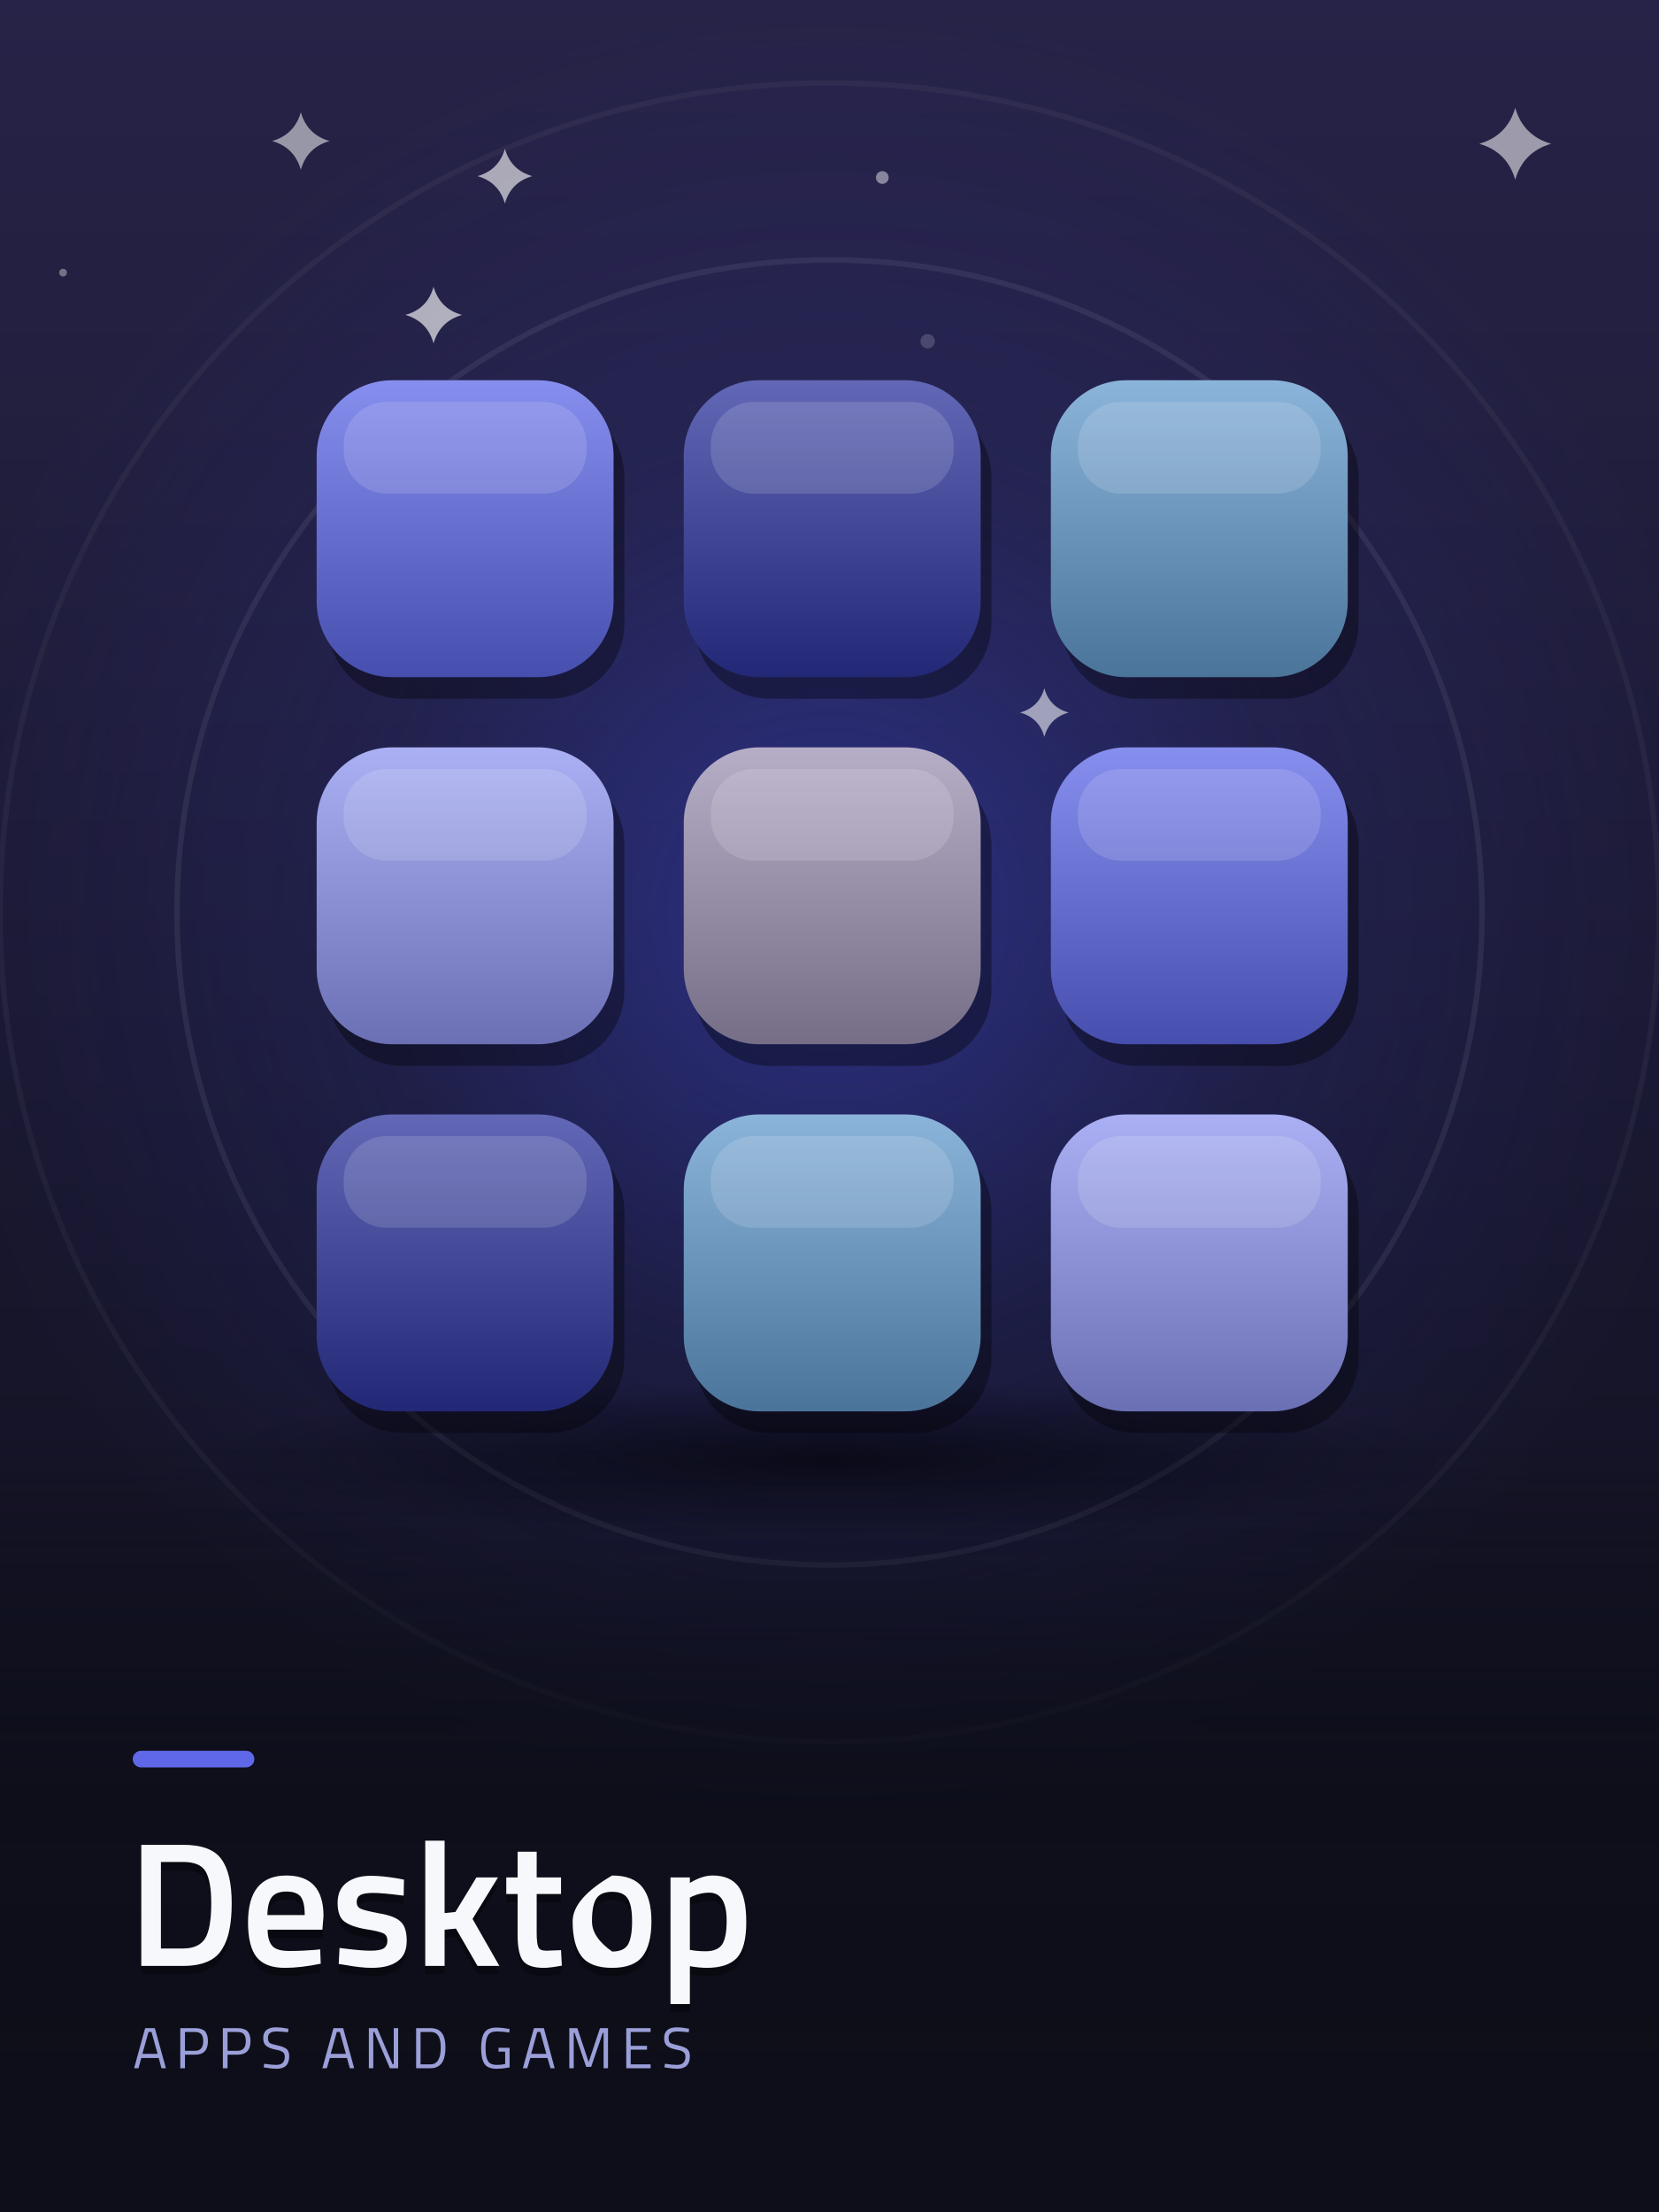
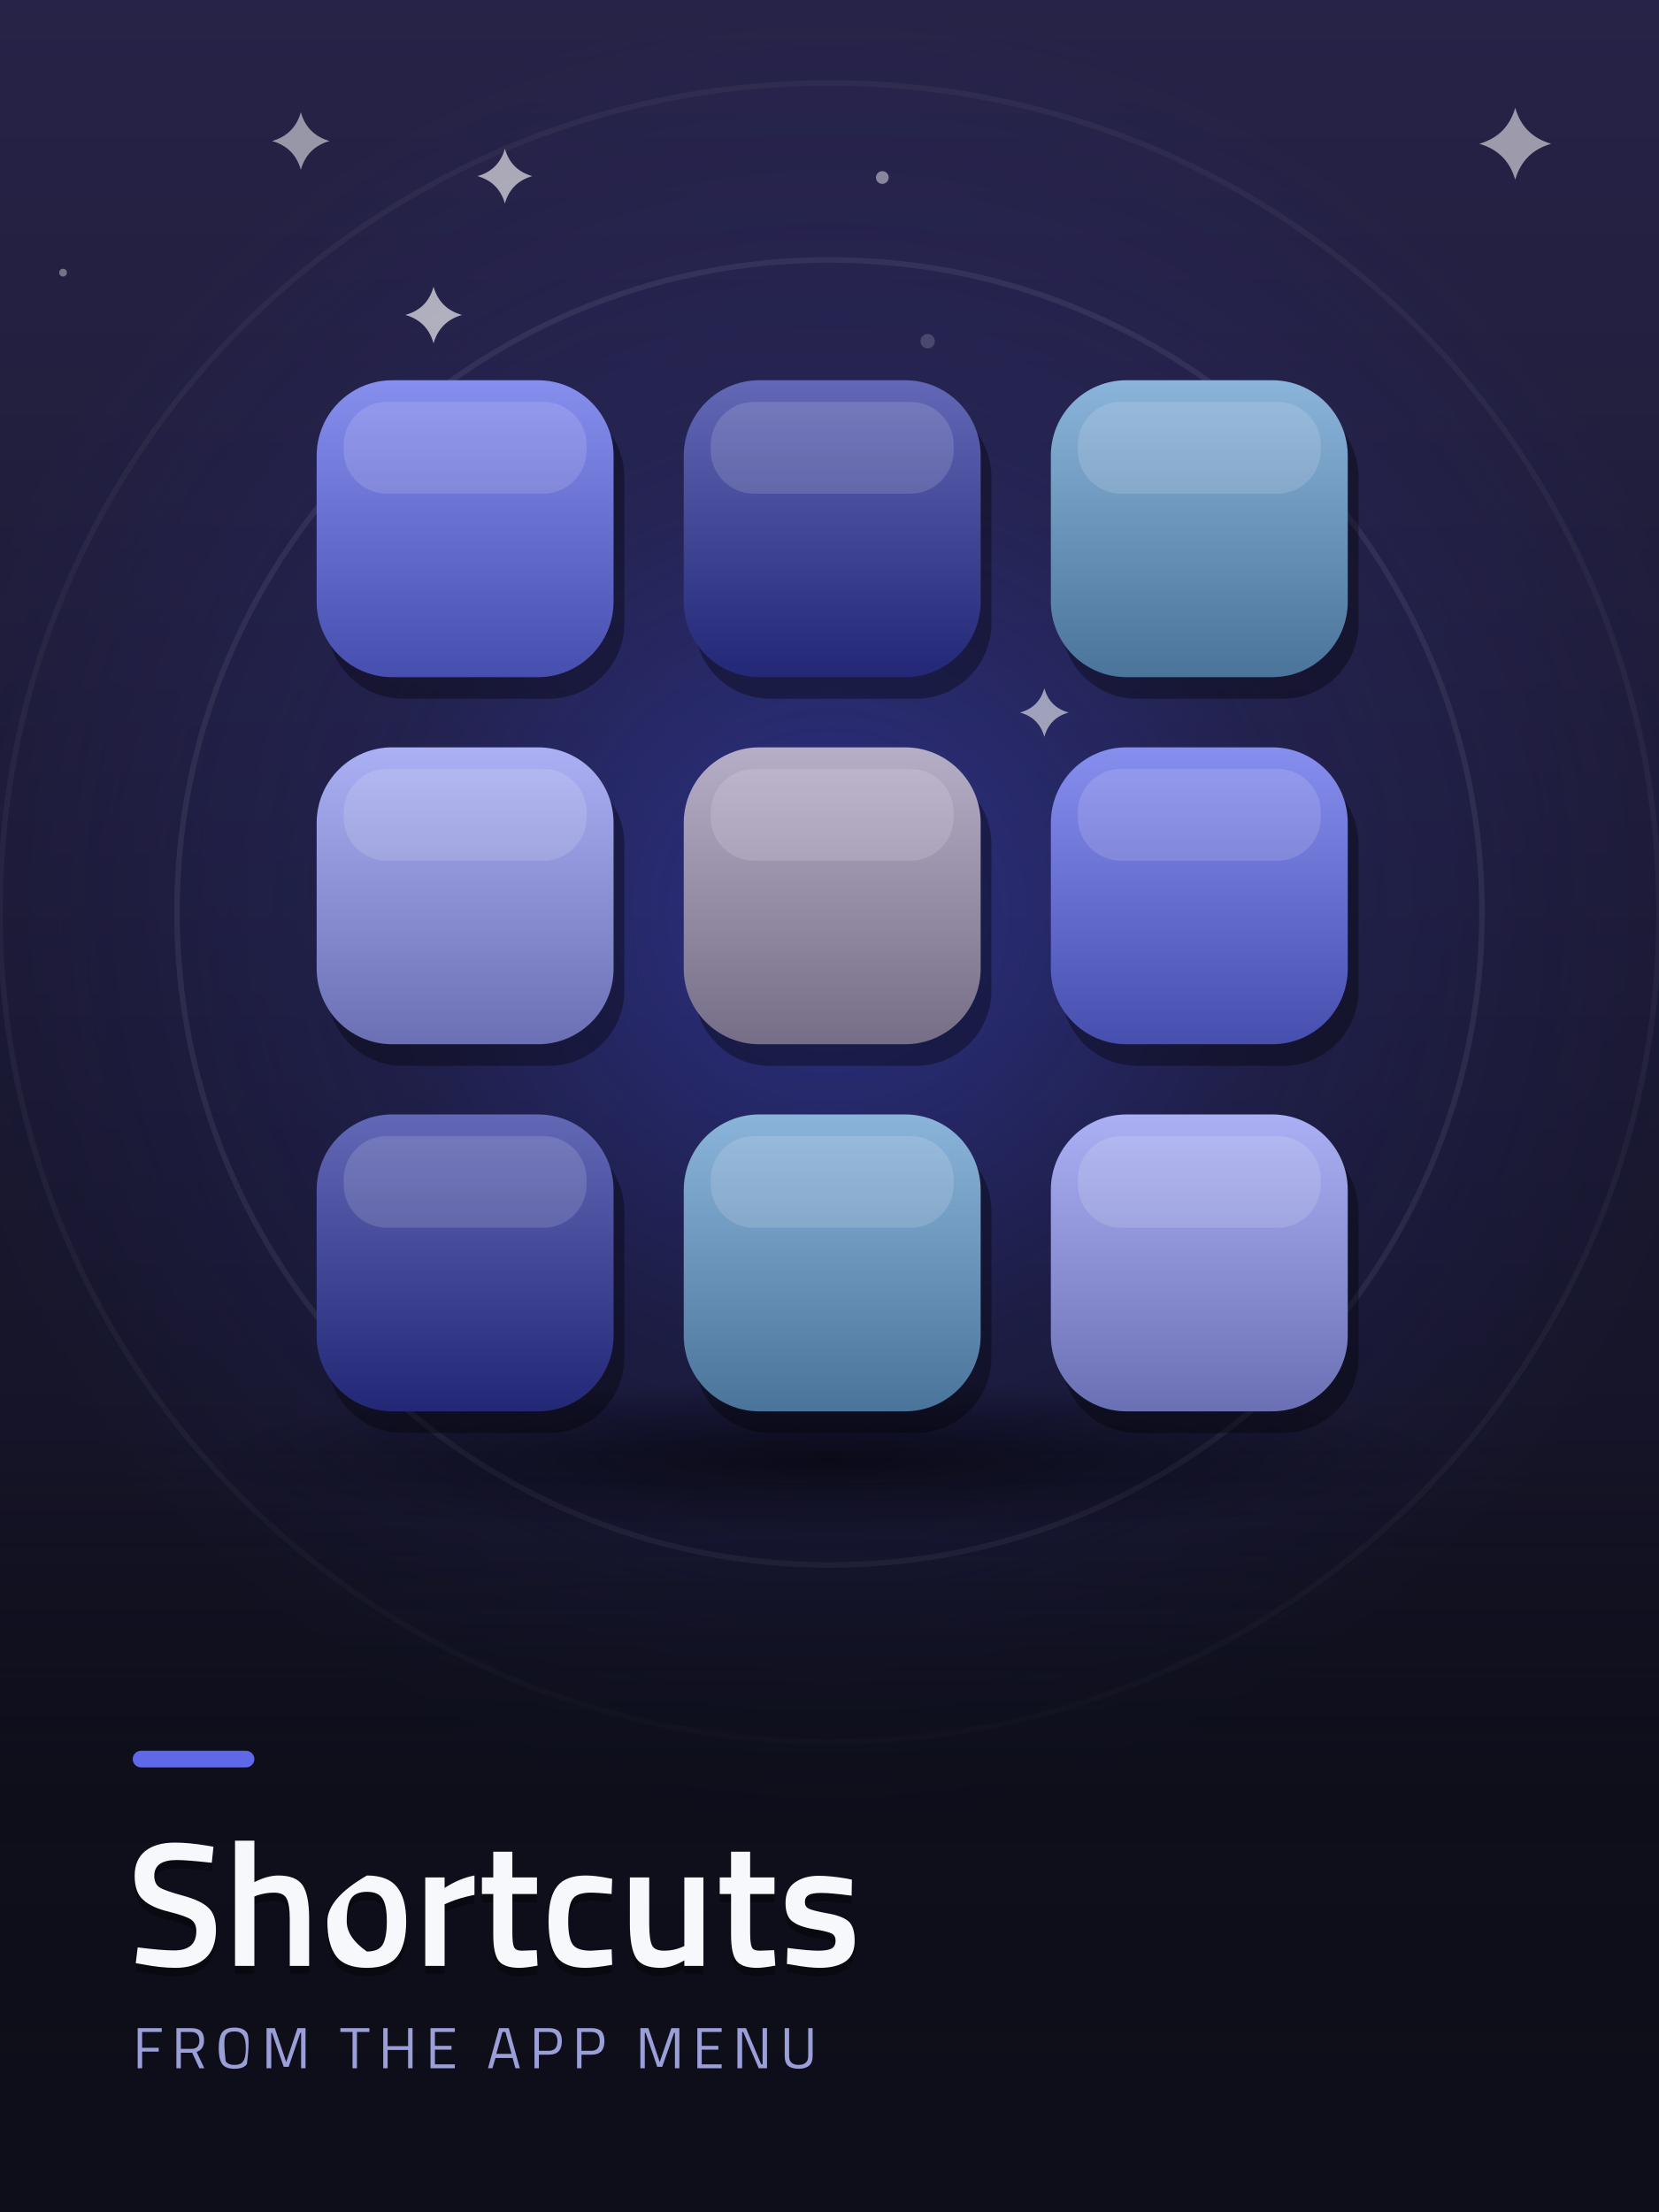
<svg xmlns="http://www.w3.org/2000/svg" width="600" height="800" viewBox="0 0 600 800">
  <defs>
    <linearGradient id="g0" x1="0" y1="0" x2="0" y2="1">
      <stop offset="0%" stop-color="#272348" />
      <stop offset="70%" stop-color="#141325" />
      <stop offset="100%" stop-color="#0d0e19" />
    </linearGradient>
    <radialGradient id="g1" cx="0.5" cy="0.5" r="0.5">
      <stop offset="0%" stop-color="#3943c6" stop-opacity="0.55" />
      <stop offset="50%" stop-color="#3943c6" stop-opacity="0.16" />
      <stop offset="100%" stop-color="#3943c6" stop-opacity="0" />
    </radialGradient>
    <linearGradient id="g2" x1="0" y1="0" x2="0" y2="1">
      <stop offset="0%" stop-color="#868eee" />
      <stop offset="100%" stop-color="#464eae" />
    </linearGradient>
    <linearGradient id="g3" x1="0" y1="0" x2="0" y2="1">
      <stop offset="0%" stop-color="#6268b6" />
      <stop offset="100%" stop-color="#222876" />
    </linearGradient>
    <linearGradient id="g4" x1="0" y1="0" x2="0" y2="1">
      <stop offset="0%" stop-color="#8bb4da" />
      <stop offset="100%" stop-color="#4b749b" />
    </linearGradient>
    <linearGradient id="g5" x1="0" y1="0" x2="0" y2="1">
      <stop offset="0%" stop-color="#aab0f3" />
      <stop offset="100%" stop-color="#6a70b3" />
    </linearGradient>
    <linearGradient id="g6" x1="0" y1="0" x2="0" y2="1">
      <stop offset="0%" stop-color="#b6adc7" />
      <stop offset="100%" stop-color="#766e87" />
    </linearGradient>
    <radialGradient id="g7" cx="0.5" cy="0.5" r="0.5">
      <stop offset="0%" stop-color="#000000" stop-opacity="0.6" />
      <stop offset="55%" stop-color="#000000" stop-opacity="0.27" />
      <stop offset="100%" stop-color="#000000" stop-opacity="0" />
    </radialGradient>
    <linearGradient id="g8" x1="0" y1="0" x2="0" y2="1">
      <stop offset="0%" stop-color="#0d0e19" stop-opacity="0" />
      <stop offset="45%" stop-color="#0d0e19" stop-opacity="0.8" />
      <stop offset="100%" stop-color="#0d0e19" stop-opacity="0.96" />
    </linearGradient>
  </defs>
  <rect x="0" y="0" width="600" height="800" fill="url(#g0)" />
  <circle cx="300" cy="330" r="330" fill="url(#g1)" />
  <circle cx="300" cy="330" r="236" fill="none" stroke="#ffffff" stroke-opacity="0.07" stroke-width="2" />
  <circle cx="300" cy="330" r="300" fill="none" stroke="#ffffff" stroke-opacity="0.04" stroke-width="2" />
  <path d="M377.7 248.9Q379.6 255.8 386.5 257.7Q379.6 259.6 377.7 266.5Q375.8 259.6 368.9 257.7Q375.8 255.8 377.7 248.9Z" fill="#ffffff" fill-opacity="0.56" />
  <circle cx="388.7" cy="426.7" r="1.8" fill="#ffffff" fill-opacity="0.28" />
  <circle cx="335.5" cy="123.4" r="2.6" fill="#ffffff" fill-opacity="0.17" />
  <circle cx="403.5" cy="419.2" r="1.9" fill="#ffffff" fill-opacity="0.15" />
  <path d="M156.8 103.7Q159.1 111.7 167.1 113.9Q159.1 116.2 156.8 124.2Q154.6 116.2 146.6 113.9Q154.6 111.7 156.8 103.7Z" fill="#ffffff" fill-opacity="0.64" />
  <circle cx="324.6" cy="292.3" r="1.1" fill="#ffffff" fill-opacity="0.23" />
  <circle cx="303.9" cy="206.9" r="1.7" fill="#ffffff" fill-opacity="0.36" />
  <circle cx="202.7" cy="424.2" r="2.6" fill="#ffffff" fill-opacity="0.19" />
  <path d="M108.8 40.6Q111.1 48.7 119.2 51Q111.1 53.3 108.8 61.4Q106.5 53.3 98.4 51Q106.5 48.7 108.8 40.6Z" fill="#ffffff" fill-opacity="0.53" />
  <circle cx="22.8" cy="98.6" r="1.4" fill="#ffffff" fill-opacity="0.37" />
  <circle cx="332.6" cy="407.3" r="2.3" fill="#ffffff" fill-opacity="0.21" />
  <circle cx="197.2" cy="357.4" r="1.7" fill="#ffffff" fill-opacity="0.26" />
  <path d="M182.6 53.8Q184.8 61.5 192.5 63.7Q184.8 65.9 182.6 73.6Q180.4 65.9 172.7 63.7Q180.4 61.5 182.6 53.8Z" fill="#ffffff" fill-opacity="0.61" />
  <circle cx="319.1" cy="64.2" r="2.3" fill="#ffffff" fill-opacity="0.45" />
  <ellipse cx="300" cy="528" rx="229.6" ry="28.7" fill="url(#g7)" />
  <g transform="translate(95 118) scale(0.9762)">
    <rect x="24" y="28" width="110" height="110" rx="28" fill="#000000" fill-opacity="0.35" />
    <rect x="20" y="20" width="110" height="110" rx="28" fill="url(#g2)" />
    <rect x="30" y="28" width="90" height="34" rx="16" fill="#ffffff" fill-opacity="0.14" />
    <rect x="160" y="28" width="110" height="110" rx="28" fill="#000000" fill-opacity="0.35" />
    <rect x="156" y="20" width="110" height="110" rx="28" fill="url(#g3)" />
    <rect x="166" y="28" width="90" height="34" rx="16" fill="#ffffff" fill-opacity="0.14" />
    <rect x="296" y="28" width="110" height="110" rx="28" fill="#000000" fill-opacity="0.35" />
    <rect x="292" y="20" width="110" height="110" rx="28" fill="url(#g4)" />
    <rect x="302" y="28" width="90" height="34" rx="16" fill="#ffffff" fill-opacity="0.14" />
    <rect x="24" y="164" width="110" height="110" rx="28" fill="#000000" fill-opacity="0.35" />
    <rect x="20" y="156" width="110" height="110" rx="28" fill="url(#g5)" />
    <rect x="30" y="164" width="90" height="34" rx="16" fill="#ffffff" fill-opacity="0.14" />
    <rect x="160" y="164" width="110" height="110" rx="28" fill="#000000" fill-opacity="0.35" />
    <rect x="156" y="156" width="110" height="110" rx="28" fill="url(#g6)" />
    <rect x="166" y="164" width="90" height="34" rx="16" fill="#ffffff" fill-opacity="0.14" />
    <rect x="296" y="164" width="110" height="110" rx="28" fill="#000000" fill-opacity="0.35" />
    <rect x="292" y="156" width="110" height="110" rx="28" fill="url(#g2)" />
    <rect x="302" y="164" width="90" height="34" rx="16" fill="#ffffff" fill-opacity="0.14" />
    <rect x="24" y="300" width="110" height="110" rx="28" fill="#000000" fill-opacity="0.35" />
    <rect x="20" y="292" width="110" height="110" rx="28" fill="url(#g3)" />
    <rect x="30" y="300" width="90" height="34" rx="16" fill="#ffffff" fill-opacity="0.14" />
    <rect x="160" y="300" width="110" height="110" rx="28" fill="#000000" fill-opacity="0.35" />
    <rect x="156" y="292" width="110" height="110" rx="28" fill="url(#g4)" />
    <rect x="166" y="300" width="90" height="34" rx="16" fill="#ffffff" fill-opacity="0.14" />
    <rect x="296" y="300" width="110" height="110" rx="28" fill="#000000" fill-opacity="0.35" />
    <rect x="292" y="292" width="110" height="110" rx="28" fill="url(#g5)" />
    <rect x="302" y="300" width="90" height="34" rx="16" fill="#ffffff" fill-opacity="0.14" />
  </g>
  <rect x="0" y="520" width="600" height="280" fill="url(#g8)" />
-   <path d="M48.5 748L52.5 733.5L56 733.5L60 748L58.4 748L57.4 744.3L51.1 744.3L50.1 748L48.5 748ZM53.7 734.9L51.5 742.8L57 742.8L54.8 734.9L53.7 734.9ZM70.6 743.1L66.9 743.1L66.9 748L65.2 748L65.2 733.5L70.6 733.5Q72.9 733.5 74.1 734.6Q75.2 735.8 75.2 738.2Q75.2 743.1 70.6 743.1ZM66.9 741.7L70.5 741.7Q73.5 741.7 73.5 738.2Q73.5 736.5 72.8 735.7Q72.1 734.9 70.5 734.9L66.9 734.9L66.9 741.7ZM85.9 743.1L82.3 743.1L82.3 748L80.6 748L80.6 733.5L85.9 733.5Q88.3 733.5 89.5 734.6Q90.6 735.8 90.6 738.2Q90.6 743.1 85.9 743.1ZM82.3 741.7L85.9 741.7Q88.9 741.7 88.9 738.2Q88.9 736.5 88.2 735.7Q87.5 734.9 85.9 734.9L82.3 734.9L82.3 741.7ZM100 734.7Q96.9 734.7 96.9 737Q96.9 738.4 97.6 738.9Q98.3 739.3 100.6 739.8Q102.8 740.3 103.7 741.1Q104.6 741.9 104.6 743.7Q104.6 748.2 100 748.2Q98.4 748.2 96.1 747.8L95.4 747.7L95.5 746.4Q98.4 746.8 99.9 746.8Q103 746.8 103 743.8Q103 742.7 102.3 742.2Q101.6 741.6 99.8 741.3Q97.3 740.8 96.3 739.9Q95.2 739.1 95.2 737.1Q95.2 733.2 99.9 733.2Q101.5 733.2 103.6 733.6L104.3 733.7L104.2 735Q101.3 734.7 100 734.7ZM116.6 748L120.6 733.5L124.1 733.5L128.1 748L126.5 748L125.5 744.3L119.3 744.3L118.2 748L116.6 748ZM121.8 734.9L119.6 742.8L125.1 742.8L122.9 734.9L121.8 734.9ZM133.4 748L133.4 733.5L136.4 733.5L142 746.6L142.4 746.6L142.4 733.5L144 733.5L144 748L141 748L135.4 734.9L135 734.9L135 748L133.4 748ZM155.7 748L150.5 748L150.5 733.5L155.7 733.5Q159.2 733.5 160.4 736.3Q161.1 737.9 161.1 740.5Q161.1 746 158.3 747.4Q157.2 748 155.7 748ZM159.4 740.5Q159.4 736.3 157.5 735.3Q156.8 734.9 155.7 734.9L152.1 734.9L152.1 746.6L155.7 746.6Q159.4 746.6 159.4 740.5ZM180.3 742L180.3 740.6L184.3 740.6L184.3 747.7Q181.7 748.2 179.6 748.2Q176.4 748.2 175.2 746.4Q174 744.6 174 740.7Q174 736.9 175.2 735.1Q176.4 733.3 179.5 733.3Q181.5 733.3 183.6 733.7L184.3 733.8L184.2 735.1Q181.6 734.7 179.7 734.7Q177.3 734.7 176.5 736.1Q175.6 737.5 175.6 740.7Q175.6 744 176.5 745.4Q177.3 746.8 179.7 746.8Q181.2 746.8 182.7 746.5L182.7 742L180.3 742ZM189.1 748L193.1 733.5L196.7 733.5L200.6 748L199.1 748L198 744.3L191.8 744.3L190.7 748L189.1 748ZM194.3 734.9L192.1 742.8L197.6 742.8L195.4 734.9L194.3 734.9ZM205.9 748L205.9 733.5L208.8 733.5L212.9 745.8L217 733.5L219.9 733.5L219.9 748L218.3 748L218.3 735.2L218 735.2L213.8 747.5L212 747.5L207.8 735.2L207.5 735.2L207.5 748L205.9 748ZM226.5 748L226.5 733.5L235.3 733.5L235.3 734.9L228.1 734.9L228.1 739.9L234 739.9L234 741.3L228.1 741.3L228.1 746.6L235.3 746.6L235.3 748L226.5 748ZM245 734.7Q241.8 734.7 241.8 737Q241.8 738.4 242.5 738.9Q243.3 739.3 245.5 739.8Q247.7 740.3 248.6 741.1Q249.5 741.9 249.5 743.7Q249.5 748.2 244.9 748.2Q243.4 748.2 241.1 747.8L240.3 747.7L240.5 746.4Q243.3 746.8 244.8 746.8Q247.9 746.8 247.9 743.8Q247.9 742.7 247.2 742.2Q246.6 741.6 244.7 741.3Q242.2 740.8 241.2 739.9Q240.2 739.1 240.2 737.1Q240.2 733.2 244.9 733.2Q246.4 733.2 248.5 733.6L249.2 733.7L249.1 735Q246.2 734.7 245 734.7Z" fill="#abafed" fill-opacity="0.9" />
-   <path d="M66.2 711L51.1 711L51.1 667.2L66.2 667.2Q76.3 667.2 80 672.3Q83.8 677.4 83.8 688.3Q83.8 693.9 83 697.8Q82.3 701.7 80.4 704.8Q76.8 711 66.2 711ZM76.4 688.3Q76.4 680.4 74.4 676.9Q72.4 673.4 66.2 673.4L58.2 673.4L58.2 704.7L66.2 704.7Q72.6 704.7 74.7 700.1Q75.7 697.7 76 695Q76.4 692.3 76.4 688.3ZM114 705.2L115.8 705L116 710.2Q108.7 711.7 103 711.7Q95.9 711.7 92.8 707.8Q89.7 703.9 89.7 695.3Q89.7 678.3 103.6 678.3Q117 678.3 117 693L116.6 697.9L96.8 697.9Q96.8 701.9 98.5 703.8Q100.1 705.6 104.7 705.6Q109.2 705.6 114 705.2ZM110.2 692.6Q110.2 687.8 108.7 685.9Q107.2 684.1 103.6 684.1Q100 684.1 98.4 686Q96.8 688 96.7 692.6L110.2 692.6ZM146 685.6Q138.4 684.6 135 684.6Q131.6 684.6 130.3 685.4Q129 686.2 129 687.9Q129 689.6 130.4 690.3Q131.9 691 137.2 692Q142.6 692.9 144.8 694.9Q147.1 696.9 147.1 701.9Q147.1 707 143.8 709.3Q140.6 711.7 134.4 711.7Q130.5 711.7 124.5 710.6L122.5 710.3L122.8 704.5Q130.5 705.5 133.9 705.5Q137.3 705.5 138.7 704.7Q140.1 703.8 140.1 701.9Q140.1 700 138.8 699.3Q137.4 698.5 132.2 697.7Q127 696.8 124.5 694.9Q122.1 693.1 122.1 688.2Q122.1 683.2 125.5 680.8Q128.8 678.4 134.1 678.4Q138.2 678.4 144.1 679.4L146.1 679.8L146 685.6ZM160.8 711L153.8 711L153.8 665.7L160.8 665.7L160.8 691.9L164.7 691.5L172.3 679L180.1 679L170.9 694L180.6 711L172.7 711L164.9 697.5L160.8 697.9L160.8 711ZM202.9 685L194.1 685L194.1 699Q194.1 702.9 194.7 704.2Q195.2 705.5 197.6 705.5L202.9 705.3L203.2 710.9Q198.9 711.7 196.7 711.7Q191.2 711.7 189.2 709.2Q187.2 706.7 187.2 699.8L187.2 685L183.1 685L183.1 679L187.2 679L187.2 669.7L194.1 669.7L194.1 679L202.9 679L202.9 685ZM221.4 678.3Q213.7 678.3 221.4 678.3Q229 678.3 232.3 682.5Q235.6 686.6 235.6 694.9Q235.6 703.3 232.4 707.5Q229.2 711.7 221.4 711.7Q213.5 711.7 210.3 707.5Q207.1 703.3 207.1 694.9Q207.1 686.6 221.4 678.3ZM221.4 705.8Q217.1 705.8 221.4 705.8Q225.6 705.8 227.1 703.3Q228.6 700.7 228.6 694.9Q228.6 689 227 686.6Q225.5 684.2 221.4 684.2Q217.3 684.2 215.7 686.6Q214.1 689 214.1 694.9Q214.1 700.7 221.4 705.8ZM242.5 724.8L242.5 679L249.5 679L249.5 681Q253.9 678.3 257.7 678.3Q264 678.3 267 682.2Q269.9 686 269.9 695.2Q269.9 704.3 266.6 708Q263.2 711.7 255.6 711.7Q253 711.7 249.5 711.1L249.5 724.8L242.5 724.8ZM256.5 684.5Q253.5 684.5 250.5 685.8L249.5 686.3L249.5 705.2Q252.1 705.7 255.2 705.7Q259.5 705.7 261.2 703.2Q262.8 700.7 262.8 694.7Q262.8 684.5 256.5 684.5Z" fill="#000000" fill-opacity="0.35" transform="translate(0 3)" />
-   <path d="M66.2 711L51.1 711L51.1 667.2L66.2 667.2Q76.3 667.2 80 672.3Q83.8 677.4 83.8 688.3Q83.8 693.9 83 697.8Q82.3 701.7 80.4 704.8Q76.8 711 66.2 711ZM76.4 688.3Q76.4 680.4 74.4 676.9Q72.4 673.4 66.2 673.4L58.2 673.4L58.2 704.7L66.2 704.7Q72.6 704.7 74.7 700.1Q75.7 697.7 76 695Q76.4 692.3 76.4 688.3ZM114 705.2L115.8 705L116 710.2Q108.7 711.7 103 711.7Q95.9 711.7 92.8 707.8Q89.7 703.9 89.7 695.3Q89.7 678.3 103.6 678.3Q117 678.3 117 693L116.6 697.9L96.8 697.9Q96.8 701.9 98.5 703.8Q100.1 705.6 104.7 705.6Q109.2 705.6 114 705.2ZM110.2 692.6Q110.2 687.8 108.7 685.9Q107.2 684.1 103.6 684.1Q100 684.1 98.4 686Q96.8 688 96.7 692.6L110.2 692.6ZM146 685.6Q138.4 684.6 135 684.6Q131.6 684.6 130.3 685.4Q129 686.2 129 687.9Q129 689.6 130.4 690.3Q131.9 691 137.2 692Q142.6 692.9 144.8 694.9Q147.1 696.9 147.1 701.9Q147.1 707 143.8 709.3Q140.6 711.7 134.4 711.7Q130.5 711.7 124.5 710.6L122.5 710.3L122.8 704.5Q130.5 705.5 133.9 705.5Q137.3 705.5 138.7 704.7Q140.1 703.8 140.1 701.9Q140.1 700 138.8 699.3Q137.4 698.5 132.2 697.7Q127 696.8 124.5 694.9Q122.1 693.1 122.1 688.2Q122.1 683.2 125.5 680.8Q128.8 678.4 134.1 678.4Q138.2 678.4 144.1 679.4L146.1 679.8L146 685.6ZM160.8 711L153.8 711L153.8 665.7L160.8 665.7L160.8 691.9L164.7 691.5L172.3 679L180.1 679L170.9 694L180.6 711L172.7 711L164.9 697.5L160.8 697.9L160.8 711ZM202.9 685L194.1 685L194.1 699Q194.1 702.9 194.7 704.2Q195.2 705.5 197.6 705.5L202.9 705.3L203.2 710.9Q198.9 711.7 196.7 711.7Q191.2 711.7 189.2 709.2Q187.2 706.7 187.2 699.8L187.2 685L183.1 685L183.1 679L187.2 679L187.2 669.7L194.1 669.7L194.1 679L202.9 679L202.9 685ZM221.4 678.3Q213.7 678.3 221.4 678.3Q229 678.3 232.3 682.5Q235.6 686.6 235.6 694.9Q235.6 703.3 232.4 707.5Q229.2 711.7 221.4 711.7Q213.5 711.7 210.3 707.5Q207.1 703.3 207.1 694.9Q207.1 686.6 221.4 678.3ZM221.4 705.8Q217.1 705.8 221.4 705.8Q225.6 705.8 227.1 703.3Q228.6 700.7 228.6 694.9Q228.6 689 227 686.6Q225.5 684.2 221.4 684.2Q217.3 684.2 215.7 686.6Q214.1 689 214.1 694.9Q214.1 700.7 221.4 705.8ZM242.5 724.8L242.5 679L249.5 679L249.5 681Q253.9 678.3 257.7 678.3Q264 678.3 267 682.2Q269.9 686 269.9 695.2Q269.9 704.3 266.6 708Q263.2 711.7 255.6 711.7Q253 711.7 249.5 711.1L249.5 724.8L242.5 724.8ZM256.5 684.5Q253.5 684.5 250.5 685.8L249.5 686.3L249.5 705.2Q252.1 705.7 255.2 705.7Q259.5 705.7 261.2 703.2Q262.8 700.7 262.8 694.7Q262.8 684.5 256.5 684.5Z" fill="#f6f8fb" />
+   <path d="M49.8 748L49.8 733.5L58.5 733.5L58.5 734.9L51.4 734.9L51.4 740.6L57.4 740.6L57.4 742L51.4 742L51.4 748L49.8 748ZM65.4 742.4L65.4 748L63.8 748L63.8 733.5L69.1 733.5Q71.5 733.5 72.6 734.5Q73.8 735.6 73.8 737.9Q73.8 741.2 71.1 742.1L73.9 748L72.1 748L69.5 742.4L65.4 742.4ZM69.2 741Q72.1 741 72.1 738Q72.1 734.9 69.1 734.9L65.4 734.9L65.4 741L69.2 741ZM81.6 745.4Q80.7 744 81.6 745.4Q82.4 746.8 84.8 746.8Q87.2 746.8 88 745.4Q88.9 744.1 88.9 740.8Q88.9 737.6 88 736.2Q87.1 734.7 84.8 734.7Q82.4 734.7 81.6 736.1Q80.7 737.6 81.6 745.4ZM89.3 746.5Q90.5 744.7 89.3 746.5Q88.1 748.2 84.8 748.2Q81.5 748.2 80.3 746.4Q79.1 744.6 79.1 740.8Q79.1 737 80.3 735.1Q81.6 733.3 84.8 733.3Q88 733.3 89.3 735.1Q90.5 737 89.3 746.5ZM96.4 748L96.4 733.5L99.4 733.5L103.5 745.8L107.6 733.5L110.5 733.5L110.5 748L108.9 748L108.9 735.2L108.6 735.2L104.4 747.5L102.6 747.5L98.4 735.2L98.1 735.2L98.1 748L96.4 748ZM123.1 734.9L123.1 733.5L133.6 733.5L133.6 734.9L129.1 734.9L129.1 748L127.5 748L127.5 734.9L123.1 734.9ZM147.6 748L147.6 741.4L140.2 741.4L140.2 748L138.6 748L138.6 733.5L140.2 733.5L140.2 740L147.6 740L147.6 733.5L149.2 733.5L149.2 748L147.6 748ZM155.7 748L155.7 733.5L164.5 733.5L164.5 734.9L157.3 734.9L157.3 739.9L163.3 739.9L163.3 741.3L157.3 741.3L157.3 746.6L164.5 746.6L164.5 748L155.7 748ZM176.5 748L180.5 733.5L184 733.5L188 748L186.4 748L185.4 744.3L179.2 744.3L178.1 748L176.5 748ZM181.7 734.9L179.5 742.8L185 742.8L182.8 734.9L181.7 734.9ZM198.6 743.1L194.9 743.1L194.9 748L193.3 748L193.3 733.5L198.6 733.5Q200.9 733.5 202.1 734.6Q203.2 735.8 203.2 738.2Q203.2 743.1 198.6 743.1ZM194.9 741.7L198.5 741.7Q201.6 741.7 201.6 738.2Q201.6 736.5 200.8 735.7Q200.1 734.9 198.5 734.9L194.9 734.9L194.9 741.7ZM214 743.1L210.3 743.1L210.3 748L208.7 748L208.7 733.5L214 733.5Q216.3 733.5 217.5 734.6Q218.6 735.8 218.6 738.2Q218.6 743.1 214 743.1ZM210.3 741.7L213.9 741.7Q216.9 741.7 216.9 738.2Q216.9 736.5 216.2 735.7Q215.5 734.9 213.9 734.9L210.3 734.9L210.3 741.7ZM231.6 748L231.6 733.5L234.5 733.5L238.6 745.8L242.8 733.5L245.7 733.5L245.7 748L244.1 748L244.1 735.2L243.8 735.2L239.5 747.5L237.7 747.5L233.5 735.2L233.2 735.2L233.2 748L231.6 748ZM252.2 748L252.2 733.5L261 733.5L261 734.9L253.8 734.9L253.8 739.9L259.8 739.9L259.8 741.3L253.8 741.3L253.8 746.6L261 746.6L261 748L252.2 748ZM266.7 748L266.7 733.5L269.8 733.5L275.3 746.6L275.8 746.6L275.8 733.5L277.4 733.5L277.4 748L274.4 748L268.8 734.9L268.4 734.9L268.4 748L266.7 748ZM285.4 743.6Q285.4 746.8 288.8 746.8Q290.6 746.8 291.4 746Q292.3 745.3 292.3 743.6L292.3 733.5L293.9 733.5L293.9 743.6Q293.9 746 292.6 747.1Q291.3 748.2 288.8 748.2Q286.3 748.2 285 747.1Q283.8 746 283.8 743.6L283.8 733.5L285.4 733.5L285.4 743.6Z" fill="#abafed" fill-opacity="0.9" />
+   <path d="M63.9 672.7Q55.8 672.7 55.8 678.4Q55.8 681.3 57.7 682.6Q59.6 683.8 66.2 685.6Q72.8 687.4 75.4 690Q78.1 692.5 78.1 697.9Q78.1 704.9 74.2 708.3Q70.3 711.7 63.5 711.7Q58 711.7 51.4 710.4L49.1 710L49.8 704.3Q58.5 705.4 63 705.4Q71 705.4 71 698.4Q71 695.6 69.2 694.3Q67.4 693 61.1 691.4Q54.8 689.9 51.8 687.1Q48.7 684.4 48.7 678.4Q48.7 672.5 52.6 669.4Q56.4 666.4 63.3 666.4Q68.2 666.4 74.9 667.5L77.2 667.9L76.6 673.7Q67.6 672.7 63.9 672.7ZM92 711L85 711L85 665.7L92 665.7L92 680.7Q96.7 678.3 100.7 678.3Q107.1 678.3 109.5 681.9Q111.8 685.5 111.8 693.8L111.8 711L104.8 711L104.8 694Q104.8 688.9 103.7 686.7Q102.6 684.5 99.1 684.5Q96 684.5 93 685.5L92 685.9L92 711ZM132.7 678.3Q125 678.3 132.7 678.3Q140.3 678.3 143.6 682.5Q146.9 686.6 146.9 694.9Q146.9 703.3 143.7 707.5Q140.5 711.7 132.7 711.7Q124.8 711.7 121.6 707.5Q118.4 703.3 118.4 694.9Q118.4 686.6 132.7 678.3ZM132.7 705.8Q128.4 705.8 132.7 705.8Q136.9 705.8 138.4 703.3Q139.9 700.7 139.9 694.9Q139.9 689 138.3 686.6Q136.8 684.2 132.7 684.2Q128.6 684.2 127 686.6Q125.4 689 125.4 694.9Q125.4 700.7 132.7 705.8ZM153.8 711L153.8 679L160.8 679L160.8 682.8Q166.2 679.3 171.6 678.3L171.6 685.3Q166.1 686.4 162.2 688.1L160.8 688.7L160.8 711L153.8 711ZM194.2 685L185.3 685L185.3 699Q185.3 702.9 185.9 704.2Q186.5 705.5 188.8 705.5L194.1 705.3L194.4 710.9Q190.1 711.7 187.9 711.7Q182.4 711.7 180.4 709.2Q178.4 706.7 178.4 699.8L178.4 685L174.3 685L174.3 679L178.4 679L178.4 669.7L185.3 669.7L185.3 679L194.2 679L194.2 685ZM211.8 678.3Q215.2 678.3 219.8 679.2L221.4 679.5L221.2 685Q216.1 684.5 213.7 684.5Q208.8 684.5 207.2 686.7Q205.5 688.9 205.5 694.9Q205.5 700.9 207.1 703.2Q208.7 705.5 213.7 705.5L221.2 705L221.4 710.6Q215 711.7 211.7 711.7Q204.4 711.7 201.4 707.8Q198.4 703.8 198.4 694.9Q198.4 685.9 201.6 682.1Q204.7 678.3 211.8 678.3ZM247.5 679L254.4 679L254.4 711L247.5 711L247.5 709Q242.9 711.7 238.9 711.7Q232.3 711.7 230.1 708.2Q227.8 704.6 227.8 695.7L227.8 679L234.8 679L234.8 695.8Q234.8 701.5 235.8 703.5Q236.7 705.5 240.2 705.5Q243.7 705.5 246.6 704.2L247.5 703.8L247.5 679ZM280.1 685L271.3 685L271.3 699Q271.3 702.9 271.9 704.2Q272.4 705.5 274.8 705.5L280 705.3L280.4 710.9Q276.1 711.7 273.8 711.7Q268.4 711.7 266.4 709.2Q264.4 706.7 264.4 699.8L264.4 685L260.3 685L260.3 679L264.4 679L264.4 669.7L271.3 669.7L271.3 679L280.1 679L280.1 685ZM308 685.6Q300.5 684.6 297.1 684.6Q293.7 684.6 292.4 685.4Q291.1 686.2 291.1 687.9Q291.1 689.6 292.5 690.3Q293.9 691 299.3 692Q304.6 692.9 306.9 694.9Q309.1 696.9 309.1 701.9Q309.1 707 305.9 709.3Q302.6 711.7 296.4 711.7Q292.5 711.7 286.6 710.6L284.6 710.3L284.8 704.5Q292.5 705.5 295.9 705.5Q299.3 705.5 300.8 704.7Q302.2 703.8 302.2 701.9Q302.2 700 300.8 699.3Q299.4 698.5 294.2 697.7Q289 696.8 286.6 694.9Q284.1 693.1 284.1 688.2Q284.1 683.2 287.5 680.8Q290.9 678.4 296.1 678.4Q300.2 678.4 306.2 679.4L308.1 679.8L308 685.6Z" fill="#000000" fill-opacity="0.35" transform="translate(0 3)" />
+   <path d="M63.9 672.7Q55.8 672.7 55.8 678.4Q55.8 681.3 57.7 682.6Q59.6 683.8 66.2 685.6Q72.8 687.4 75.4 690Q78.1 692.5 78.1 697.9Q78.1 704.9 74.2 708.3Q70.3 711.7 63.5 711.7Q58 711.7 51.4 710.4L49.1 710L49.8 704.3Q58.5 705.4 63 705.4Q71 705.4 71 698.4Q71 695.6 69.2 694.3Q67.4 693 61.1 691.4Q54.8 689.9 51.8 687.1Q48.7 684.4 48.7 678.4Q48.7 672.5 52.6 669.4Q56.4 666.4 63.3 666.4Q68.2 666.4 74.9 667.5L77.2 667.9L76.6 673.7Q67.6 672.7 63.9 672.7ZM92 711L85 711L85 665.7L92 665.7L92 680.7Q96.7 678.3 100.7 678.3Q107.1 678.3 109.5 681.9Q111.8 685.5 111.8 693.8L111.8 711L104.8 711L104.8 694Q104.8 688.9 103.7 686.7Q102.6 684.5 99.1 684.5Q96 684.5 93 685.5L92 685.9L92 711ZM132.7 678.3Q125 678.3 132.7 678.3Q140.3 678.3 143.6 682.5Q146.9 686.6 146.9 694.9Q146.9 703.3 143.7 707.5Q140.5 711.7 132.7 711.7Q124.8 711.7 121.6 707.5Q118.4 703.3 118.4 694.9Q118.4 686.6 132.7 678.3ZM132.7 705.8Q128.4 705.8 132.7 705.8Q136.9 705.8 138.4 703.3Q139.9 700.7 139.9 694.9Q139.9 689 138.3 686.6Q136.8 684.2 132.7 684.2Q128.6 684.2 127 686.6Q125.4 689 125.4 694.9Q125.4 700.7 132.7 705.8ZM153.8 711L153.8 679L160.8 679L160.8 682.8Q166.2 679.3 171.6 678.3L171.6 685.3Q166.1 686.4 162.2 688.1L160.8 688.7L160.8 711L153.8 711ZM194.2 685L185.3 685L185.3 699Q185.3 702.9 185.9 704.2Q186.5 705.5 188.8 705.5L194.1 705.3L194.4 710.9Q190.1 711.7 187.9 711.7Q182.4 711.7 180.4 709.2Q178.4 706.7 178.4 699.8L178.4 685L174.3 685L174.3 679L178.4 679L178.4 669.7L185.3 669.7L185.3 679L194.2 679L194.2 685ZM211.8 678.3Q215.2 678.3 219.8 679.2L221.4 679.5L221.2 685Q216.1 684.5 213.7 684.5Q208.8 684.5 207.2 686.7Q205.5 688.9 205.5 694.9Q205.5 700.9 207.1 703.2Q208.7 705.5 213.7 705.5L221.2 705L221.4 710.6Q215 711.7 211.7 711.7Q204.4 711.7 201.4 707.8Q198.4 703.8 198.4 694.9Q198.4 685.9 201.6 682.1Q204.7 678.3 211.8 678.3ZM247.5 679L254.4 679L254.4 711L247.5 711L247.5 709Q242.9 711.7 238.9 711.7Q232.3 711.7 230.1 708.2Q227.8 704.6 227.8 695.7L227.8 679L234.8 679L234.8 695.8Q234.8 701.5 235.8 703.5Q236.7 705.5 240.2 705.5Q243.7 705.5 246.6 704.2L247.5 703.8L247.5 679ZM280.1 685L271.3 685L271.3 699Q271.3 702.9 271.9 704.2Q272.4 705.5 274.8 705.5L280 705.3L280.4 710.9Q276.1 711.7 273.8 711.7Q268.4 711.7 266.4 709.2Q264.4 706.7 264.4 699.8L264.4 685L260.3 685L260.3 679L264.4 679L264.4 669.7L271.3 669.7L271.3 679L280.1 679L280.1 685ZM308 685.6Q300.5 684.6 297.1 684.6Q293.7 684.6 292.4 685.4Q291.1 686.2 291.1 687.9Q291.1 689.6 292.5 690.3Q293.9 691 299.3 692Q304.6 692.9 306.9 694.9Q309.1 696.9 309.1 701.9Q309.1 707 305.9 709.3Q302.6 711.7 296.4 711.7Q292.5 711.7 286.6 710.6L284.6 710.3L284.8 704.5Q292.5 705.5 295.9 705.5Q299.3 705.5 300.8 704.7Q302.2 703.8 302.2 701.9Q302.2 700 300.8 699.3Q299.4 698.5 294.2 697.7Q289 696.8 286.6 694.9Q284.1 693.1 284.1 688.2Q284.1 683.2 287.5 680.8Q290.9 678.4 296.1 678.4Q300.2 678.4 306.2 679.4L308.1 679.8L308 685.6Z" fill="#f6f8fb" />
  <rect x="48" y="633.2" width="44" height="6" rx="3" fill="#5e68e8" />
  <path d="M548 39Q550.9 49.1 561 52Q550.9 54.9 548 65Q545.1 54.9 535 52Q545.1 49.1 548 39Z" fill="#ffffff" fill-opacity="0.55" />
</svg>
